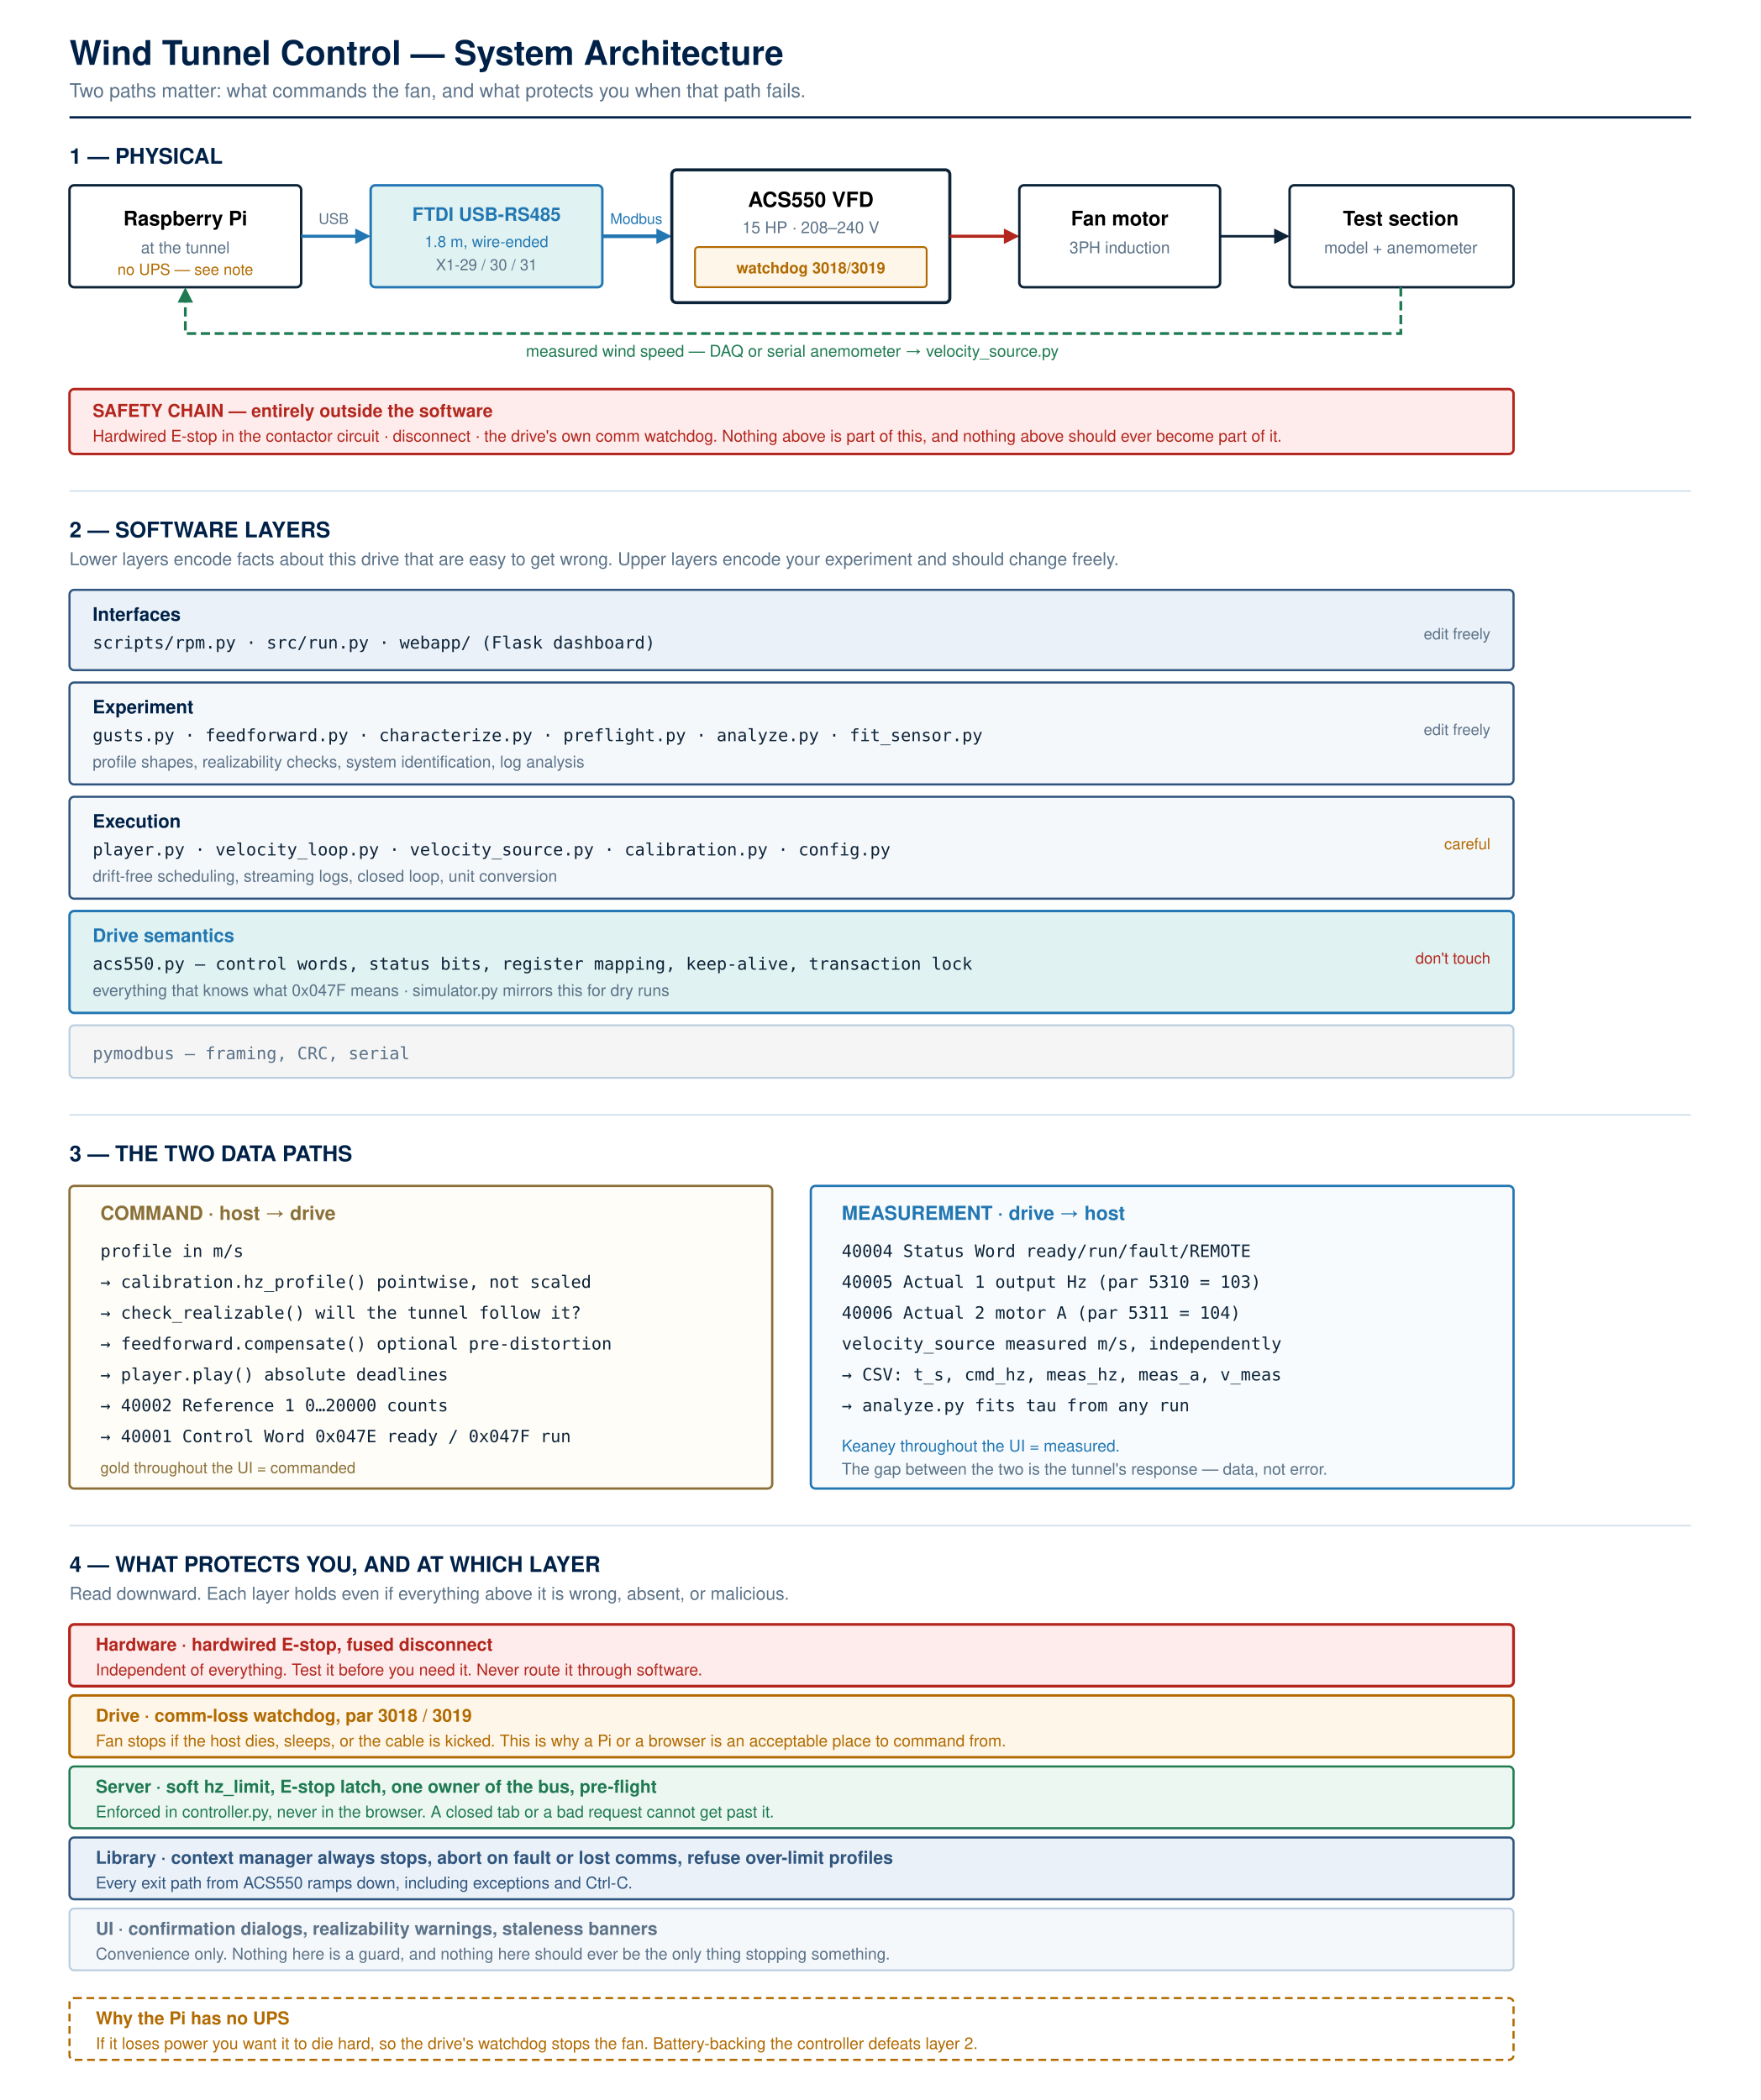
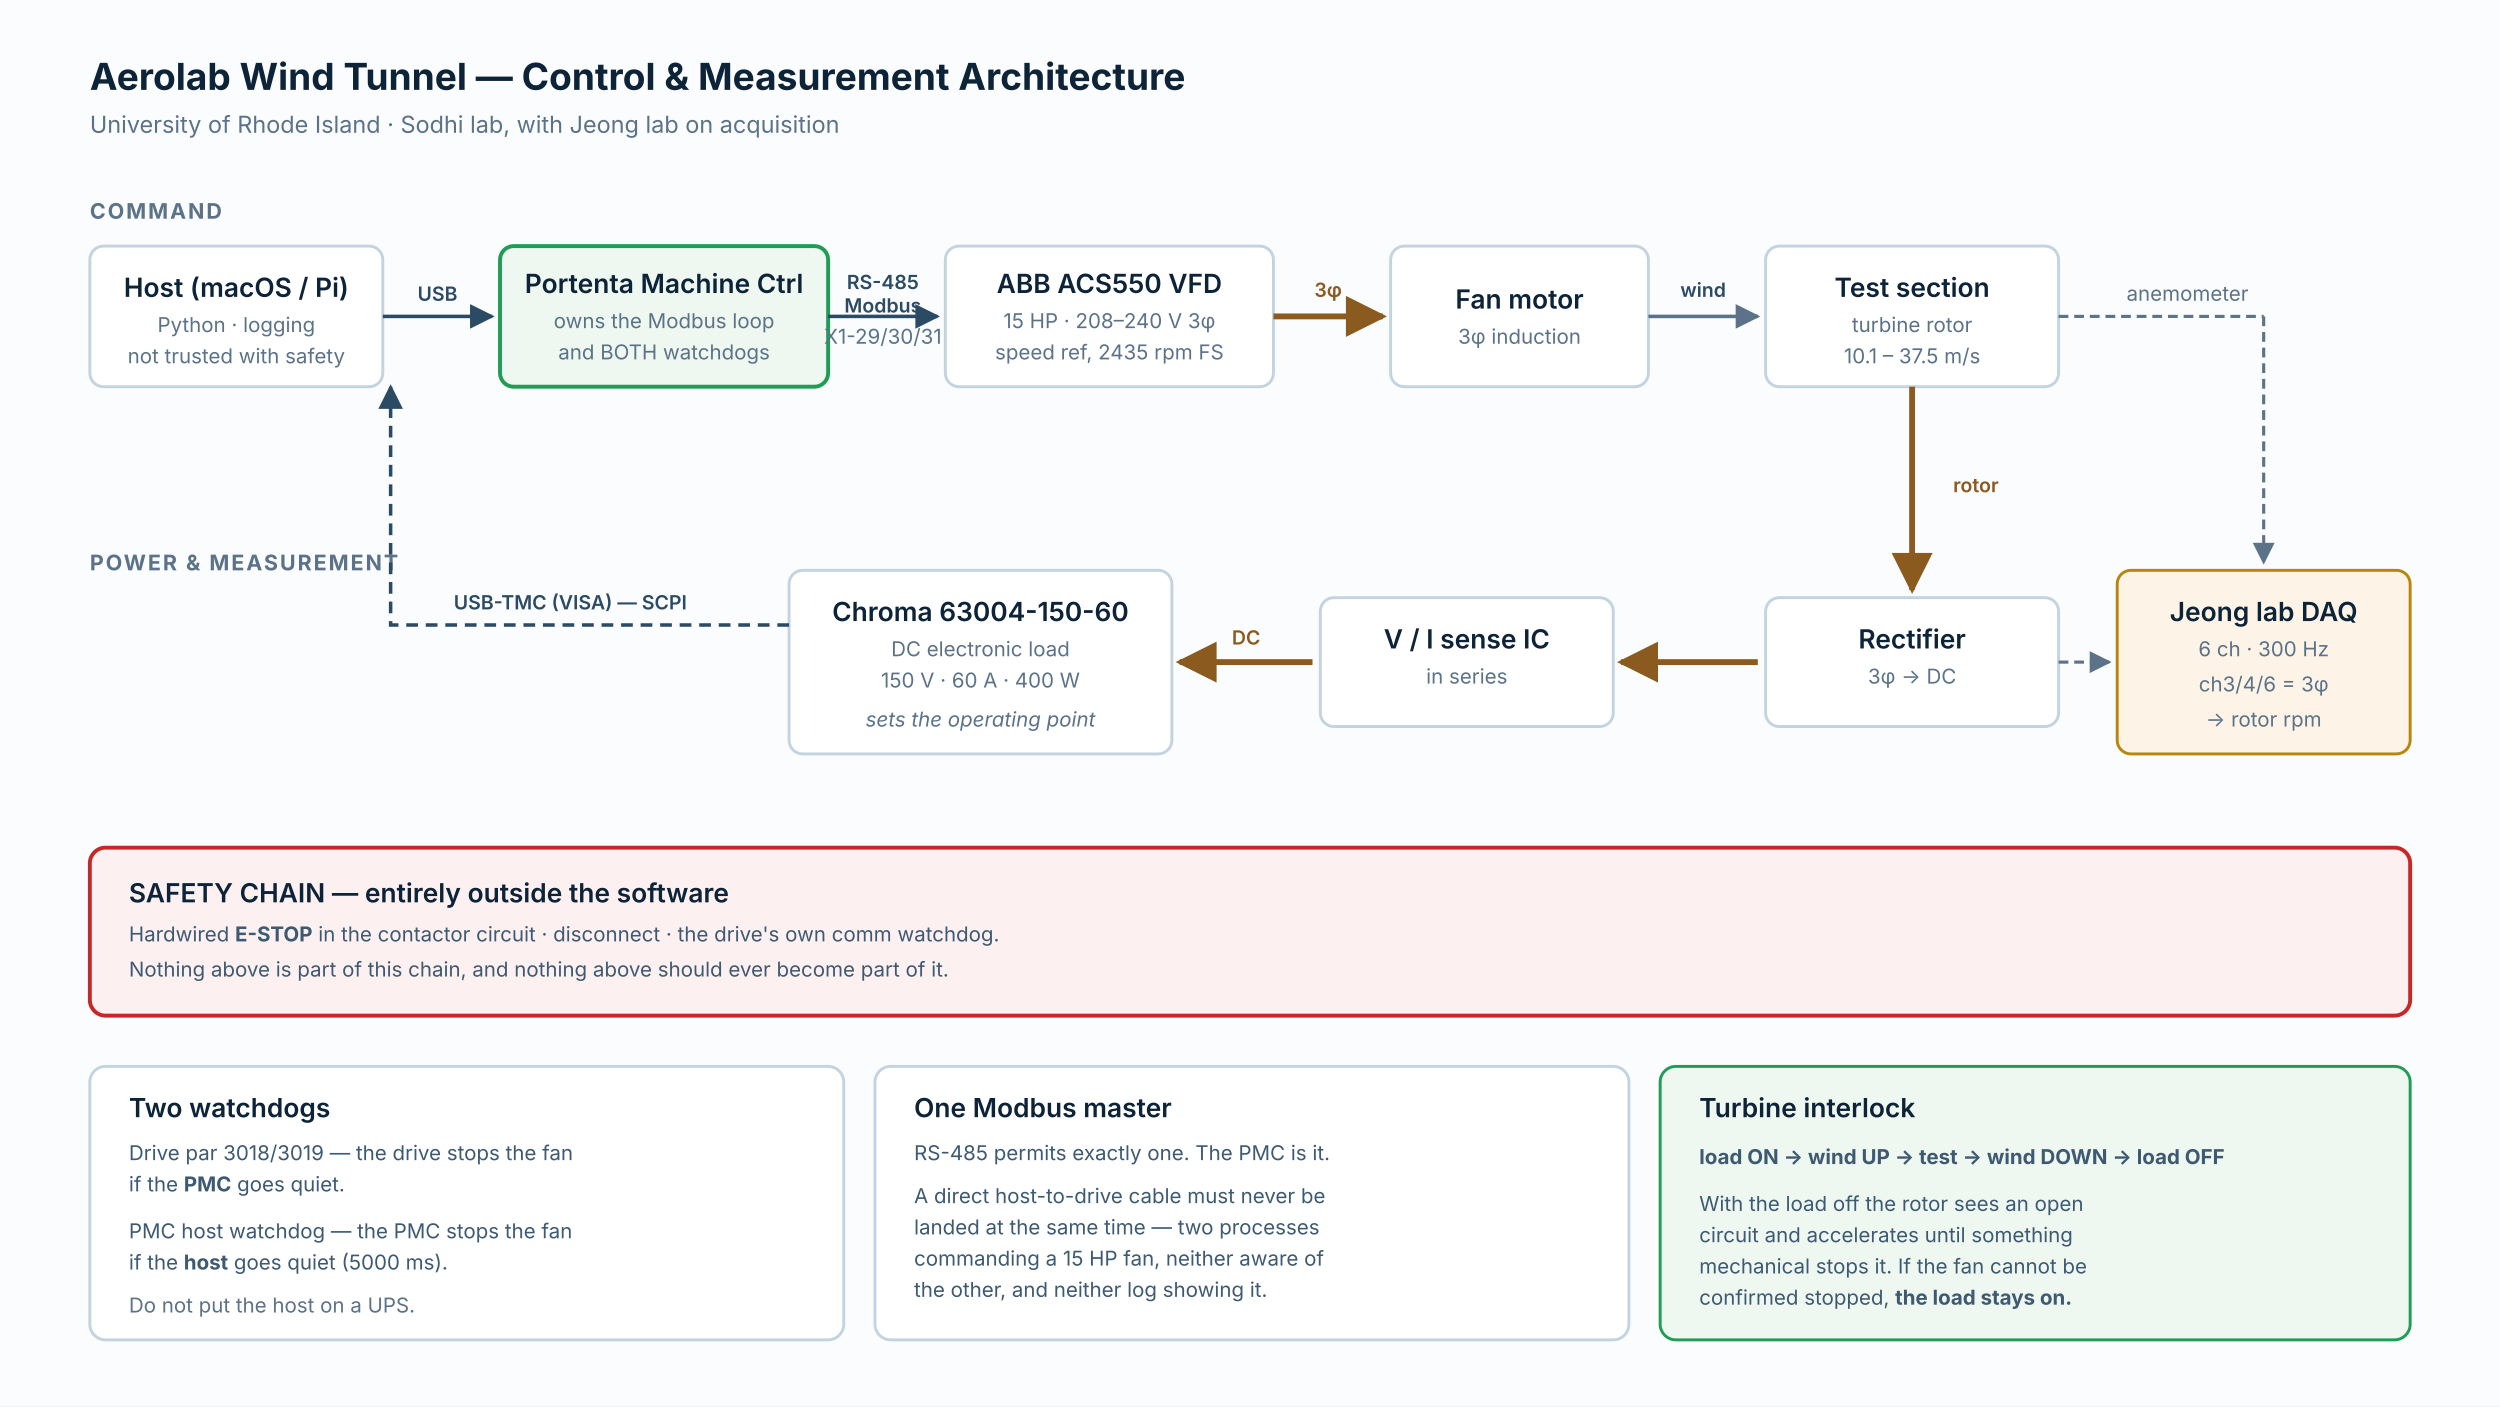
- <svg xmlns="http://www.w3.org/2000/svg" viewBox="0 0 1140 1360" width="1140" height="1360" font-family="Helvetica, Arial, sans-serif">
-   <rect width="1140" height="1360" fill="#ffffff" />
-   <text x="45" y="42" font-size="22" font-weight="700" fill="#002147">Wind Tunnel Control — System Architecture</text>
-   <text x="45" y="63" font-size="12.5" fill="#5b7288">Two paths matter: what commands the fan, and what protects you when that path fails.</text>
-   <line x1="45" y1="76" x2="1095" y2="76" stroke="#002147" stroke-width="1.5" />
-   <text x="45" y="106" font-size="14" font-weight="700" fill="#002147">1 — PHYSICAL</text>
-   <rect x="45" y="120" width="150" height="66" fill="#fff" stroke="#0d2338" stroke-width="1.6" rx="3" />
-   <text x="120" y="146" font-size="13" text-anchor="middle" font-weight="700">Raspberry Pi</text>
-   <text x="120" y="164" font-size="10.5" text-anchor="middle" fill="#5b7288">at the tunnel</text>
-   <text x="120" y="178" font-size="10" text-anchor="middle" fill="#b26a00">no UPS — see note</text>
-   <line x1="195" y1="153" x2="232" y2="153" stroke="#2277b3" stroke-width="2" />
-   <polygon points="240,153 230,148 230,158" fill="#2277b3" />
-   <text x="216" y="145" font-size="9.5" text-anchor="middle" fill="#5b7288">USB</text>
-   <rect x="240" y="120" width="150" height="66" fill="#e0f2f1" stroke="#2277b3" stroke-width="1.6" rx="3" />
-   <text x="315" y="143" font-size="12" text-anchor="middle" font-weight="700" fill="#2277b3">FTDI USB-RS485</text>
-   <text x="315" y="160" font-size="10" text-anchor="middle" fill="#2277b3">1.8 m, wire-ended</text>
-   <text x="315" y="175" font-size="10" text-anchor="middle" fill="#5b7288">X1-29 / 30 / 31</text>
-   <line x1="390" y1="153" x2="427" y2="153" stroke="#2277b3" stroke-width="2.4" />
-   <polygon points="435,153 425,148 425,158" fill="#2277b3" />
-   <text x="412" y="145" font-size="9.5" text-anchor="middle" fill="#2277b3">Modbus</text>
-   <rect x="435" y="110" width="180" height="86" fill="#fff" stroke="#0d2338" stroke-width="2" rx="3" />
-   <text x="525" y="134" font-size="13.5" text-anchor="middle" font-weight="700">ACS550 VFD</text>
-   <text x="525" y="151" font-size="10.5" text-anchor="middle" fill="#5b7288">15 HP · 208–240 V</text>
-   <rect x="450" y="160" width="150" height="26" fill="#fdf6e9" stroke="#b26a00" stroke-width="1.2" rx="2" />
-   <text x="525" y="177" font-size="10" text-anchor="middle" fill="#b26a00" font-weight="600">watchdog 3018/3019</text>
-   <line x1="615" y1="153" x2="652" y2="153" stroke="#b3261e" stroke-width="2" />
-   <polygon points="660,153 650,148 650,158" fill="#b3261e" />
-   <rect x="660" y="120" width="130" height="66" fill="#fff" stroke="#0d2338" stroke-width="1.6" rx="3" />
-   <text x="725" y="146" font-size="13" text-anchor="middle" font-weight="700">Fan motor</text>
-   <text x="725" y="164" font-size="10.5" text-anchor="middle" fill="#5b7288">3PH induction</text>
-   <line x1="790" y1="153" x2="827" y2="153" stroke="#0d2338" stroke-width="1.6" />
-   <polygon points="835,153 825,148 825,158" fill="#0d2338" />
-   <rect x="835" y="120" width="145" height="66" fill="#fff" stroke="#0d2338" stroke-width="1.6" rx="3" />
-   <text x="907" y="146" font-size="13" text-anchor="middle" font-weight="700">Test section</text>
-   <text x="907" y="164" font-size="10.5" text-anchor="middle" fill="#5b7288">model + anemometer</text>
-   <path d="M907 186 L907 216 L120 216 L120 194" fill="none" stroke="#1f7a52" stroke-width="1.8" stroke-dasharray="6 3" />
-   <polygon points="120,186 115,196 125,196" fill="#1f7a52" />
-   <text x="513" y="231" font-size="10.5" text-anchor="middle" fill="#1f7a52">measured wind speed — DAQ or serial anemometer → velocity_source.py</text>
-   <rect x="45" y="252" width="935" height="42" fill="#fdeceb" stroke="#b3261e" stroke-width="1.6" rx="3" />
-   <text x="60" y="270" font-size="11.5" font-weight="700" fill="#b3261e">SAFETY CHAIN — entirely outside the software</text>
-   <text x="60" y="286" font-size="10.5" fill="#b3261e">Hardwired E-stop in the contactor circuit · disconnect · the drive's own comm watchdog. Nothing above is part of this, and nothing above should ever become part of it.</text>
-   <line x1="45" y1="318" x2="1095" y2="318" stroke="#d3e0eb" />
-   <text x="45" y="348" font-size="14" font-weight="700" fill="#002147">2 — SOFTWARE LAYERS</text>
-   <text x="45" y="366" font-size="11.5" fill="#5b7288">Lower layers encode facts about this drive that are easy to get wrong. Upper layers encode your experiment and should change freely.</text>
-   <rect x="45" y="382" width="935" height="52" fill="#eaf1f8" stroke="#30557e" stroke-width="1.4" rx="3" />
-   <text x="60" y="402" font-size="12" font-weight="700" fill="#002147">Interfaces</text>
-   <text x="60" y="420" font-size="11" fill="#0d2338" font-family="ui-monospace,monospace">scripts/rpm.py · src/run.py · webapp/ (Flask dashboard)</text>
-   <text x="965" y="414" font-size="10" text-anchor="end" fill="#5b7288">edit freely</text>
-   <rect x="45" y="442" width="935" height="66" fill="#f5f8fb" stroke="#30557e" stroke-width="1.4" rx="3" />
-   <text x="60" y="462" font-size="12" font-weight="700" fill="#002147">Experiment</text>
-   <text x="60" y="480" font-size="11" fill="#0d2338" font-family="ui-monospace,monospace">gusts.py · feedforward.py · characterize.py · preflight.py · analyze.py · fit_sensor.py</text>
-   <text x="60" y="497" font-size="10.5" fill="#5b7288">profile shapes, realizability checks, system identification, log analysis</text>
-   <text x="965" y="476" font-size="10" text-anchor="end" fill="#5b7288">edit freely</text>
-   <rect x="45" y="516" width="935" height="66" fill="#f5f8fb" stroke="#30557e" stroke-width="1.4" rx="3" />
-   <text x="60" y="536" font-size="12" font-weight="700" fill="#002147">Execution</text>
-   <text x="60" y="554" font-size="11" fill="#0d2338" font-family="ui-monospace,monospace">player.py · velocity_loop.py · velocity_source.py · calibration.py · config.py</text>
-   <text x="60" y="571" font-size="10.5" fill="#5b7288">drift-free scheduling, streaming logs, closed loop, unit conversion</text>
-   <text x="965" y="550" font-size="10" text-anchor="end" fill="#b26a00">careful</text>
-   <rect x="45" y="590" width="935" height="66" fill="#e0f2f1" stroke="#2277b3" stroke-width="1.6" rx="3" />
-   <text x="60" y="610" font-size="12" font-weight="700" fill="#2277b3">Drive semantics</text>
-   <text x="60" y="628" font-size="11" fill="#0d2338" font-family="ui-monospace,monospace">acs550.py — control words, status bits, register mapping, keep-alive, transaction lock</text>
-   <text x="60" y="645" font-size="10.5" fill="#5b7288">everything that knows what 0x047F means · simulator.py mirrors this for dry runs</text>
-   <text x="965" y="624" font-size="10" text-anchor="end" fill="#b3261e">don't touch</text>
-   <rect x="45" y="664" width="935" height="34" fill="#f5f5f5" stroke="#b9cddf" stroke-width="1.2" rx="3" />
-   <text x="60" y="686" font-size="11" fill="#5b7288" font-family="ui-monospace,monospace">pymodbus — framing, CRC, serial</text>
-   <line x1="45" y1="722" x2="1095" y2="722" stroke="#d3e0eb" />
-   <text x="45" y="752" font-size="14" font-weight="700" fill="#002147">3 — THE TWO DATA PATHS</text>
-   <rect x="45" y="768" width="455" height="196" fill="#fffdf7" stroke="#8a7038" stroke-width="1.5" rx="3" />
-   <text x="65" y="790" font-size="12.5" font-weight="700" fill="#8a7038">COMMAND  ·  host → drive</text>
-   <g font-family="ui-monospace,monospace" font-size="11" fill="#0d2338">
-     <text x="65" y="814">profile in m/s</text>
-     <text x="65" y="834">  → calibration.hz_profile()   pointwise, not scaled</text>
-     <text x="65" y="854">  → check_realizable()         will the tunnel follow it?</text>
-     <text x="65" y="874">  → feedforward.compensate()   optional pre-distortion</text>
-     <text x="65" y="894">  → player.play()              absolute deadlines</text>
-     <text x="65" y="914">  → 40002 Reference 1          0…20000 counts</text>
-     <text x="65" y="934">  → 40001 Control Word         0x047E ready / 0x047F run</text>
-   </g>
-   <text x="65" y="954" font-size="10" fill="#8a7038">gold throughout the UI = commanded</text>
-   <rect x="525" y="768" width="455" height="196" fill="#f7fbfd" stroke="#2277b3" stroke-width="1.5" rx="3" />
-   <text x="545" y="790" font-size="12.5" font-weight="700" fill="#2277b3">MEASUREMENT  ·  drive → host</text>
-   <g font-family="ui-monospace,monospace" font-size="11" fill="#0d2338">
-     <text x="545" y="814">40004 Status Word     ready/run/fault/REMOTE</text>
-     <text x="545" y="834">40005 Actual 1        output Hz    (par 5310 = 103)</text>
-     <text x="545" y="854">40006 Actual 2        motor A      (par 5311 = 104)</text>
-     <text x="545" y="874">velocity_source       measured m/s, independently</text>
-     <text x="545" y="894">  → CSV: t_s, cmd_hz, meas_hz, meas_a, v_meas</text>
-     <text x="545" y="914">  → analyze.py          fits tau from any run</text>
-   </g>
-   <text x="545" y="940" font-size="10.5" fill="#2277b3">Keaney throughout the UI = measured.</text>
-   <text x="545" y="955" font-size="10.5" fill="#5b7288">The gap between the two is the tunnel's response — data, not error.</text>
-   <line x1="45" y1="988" x2="1095" y2="988" stroke="#d3e0eb" />
-   <text x="45" y="1018" font-size="14" font-weight="700" fill="#002147">4 — WHAT PROTECTS YOU, AND AT WHICH LAYER</text>
-   <text x="45" y="1036" font-size="11.5" fill="#5b7288">Read downward. Each layer holds even if everything above it is wrong, absent, or malicious.</text>
-   <rect x="45" y="1052" width="935" height="40" fill="#fdeceb" stroke="#b3261e" stroke-width="1.8" rx="3" />
-   <text x="62" y="1069" font-size="11.5" font-weight="700" fill="#b3261e">Hardware · hardwired E-stop, fused disconnect</text>
-   <text x="62" y="1085" font-size="10.5" fill="#b3261e">Independent of everything. Test it before you need it. Never route it through software.</text>
-   <rect x="45" y="1098" width="935" height="40" fill="#fdf6e9" stroke="#b26a00" stroke-width="1.6" rx="3" />
-   <text x="62" y="1115" font-size="11.5" font-weight="700" fill="#b26a00">Drive · comm-loss watchdog, par 3018 / 3019</text>
-   <text x="62" y="1131" font-size="10.5" fill="#b26a00">Fan stops if the host dies, sleeps, or the cable is kicked. This is why a Pi or a browser is an acceptable place to command from.</text>
-   <rect x="45" y="1144" width="935" height="40" fill="#edf7f2" stroke="#1f7a52" stroke-width="1.4" rx="3" />
-   <text x="62" y="1161" font-size="11.5" font-weight="700" fill="#1f7a52">Server · soft hz_limit, E-stop latch, one owner of the bus, pre-flight</text>
-   <text x="62" y="1177" font-size="10.5" fill="#1f7a52">Enforced in controller.py, never in the browser. A closed tab or a bad request cannot get past it.</text>
-   <rect x="45" y="1190" width="935" height="40" fill="#eaf1f8" stroke="#30557e" stroke-width="1.4" rx="3" />
-   <text x="62" y="1207" font-size="11.5" font-weight="700" fill="#30557e">Library · context manager always stops, abort on fault or lost comms, refuse over-limit profiles</text>
-   <text x="62" y="1223" font-size="10.5" fill="#30557e">Every exit path from ACS550 ramps down, including exceptions and Ctrl-C.</text>
-   <rect x="45" y="1236" width="935" height="40" fill="#f5f8fb" stroke="#b9cddf" stroke-width="1.2" rx="3" />
-   <text x="62" y="1253" font-size="11.5" font-weight="700" fill="#5b7288">UI · confirmation dialogs, realizability warnings, staleness banners</text>
-   <text x="62" y="1269" font-size="10.5" fill="#5b7288">Convenience only. Nothing here is a guard, and nothing here should ever be the only thing stopping something.</text>
-   <rect x="45" y="1294" width="935" height="40" fill="#fff" stroke="#b26a00" stroke-width="1.4" rx="3" stroke-dasharray="5 3" />
-   <text x="62" y="1311" font-size="11.5" font-weight="700" fill="#b26a00">Why the Pi has no UPS</text>
-   <text x="62" y="1327" font-size="10.5" fill="#b26a00">If it loses power you want it to die hard, so the drive's watchdog stops the fan. Battery-backing the controller defeats layer 2.</text>
+ <svg xmlns="http://www.w3.org/2000/svg" viewBox="0 0 1280 720" width="1280" height="720" font-family="Inter, Helvetica Neue, Arial, sans-serif">
+   <defs>
+     <marker id="a" viewBox="0 0 10 10" refX="9" refY="5" markerWidth="7" markerHeight="7" orient="auto">
+       <path d="M0 0 L10 5 L0 10 z" fill="#2b4a63" />
+     </marker>
+     <marker id="ap" viewBox="0 0 10 10" refX="9" refY="5" markerWidth="7" markerHeight="7" orient="auto">
+       <path d="M0 0 L10 5 L0 10 z" fill="#8a5a1f" />
+     </marker>
+     <marker id="ad" viewBox="0 0 10 10" refX="9" refY="5" markerWidth="7" markerHeight="7" orient="auto">
+       <path d="M0 0 L10 5 L0 10 z" fill="#5b7288" />
+     </marker>
+     <style>
+       .t{font-size:13.5px;fill:#0d2338;font-weight:600}
+       .s{font-size:10.5px;fill:#5b7288}
+       .lbl{font-size:10px;fill:#2b4a63;font-weight:600}
+       .lblp{font-size:10px;fill:#8a5a1f;font-weight:600}
+       .box{fill:#fff;stroke:#c3d3e0;stroke-width:1.5;rx:7}
+       .safe{fill:#eef7f0;stroke:#1f9d55;stroke-width:2}
+       .warn{fill:#fdf4e7;stroke:#b8860b;stroke-width:1.5}
+       .h{font-size:19px;fill:#0d2338;font-weight:700}
+       .sub{font-size:12px;fill:#5b7288}
+       .note{font-size:10.5px;fill:#3d5a72}
+       .cap{font-size:11px;font-weight:700;fill:#5b7288;letter-spacing:.09em}
+     </style>
+   </defs>
+   <rect width="1280" height="720" fill="#fbfcfd" />
+   <text x="46" y="46" class="h">Aerolab Wind Tunnel — Control &amp; Measurement Architecture</text>
+   <text x="46" y="68" class="sub">University of Rhode Island · Sodhi lab, with Jeong lab on acquisition</text>
+   <text x="46" y="112" class="cap">COMMAND</text>
+   <rect class="box" x="46" y="126" width="150" height="72" />
+   <text x="121" y="152" class="t" text-anchor="middle">Host (macOS / Pi)</text>
+   <text x="121" y="170" class="s" text-anchor="middle">Python · logging</text>
+   <text x="121" y="186" class="s" text-anchor="middle" fill="#b03030">not trusted with safety</text>
+   <rect class="safe" x="256" y="126" width="168" height="72" rx="7" />
+   <text x="340" y="150" class="t" text-anchor="middle">Portenta Machine Ctrl</text>
+   <text x="340" y="168" class="s" text-anchor="middle">owns the Modbus loop</text>
+   <text x="340" y="184" class="s" text-anchor="middle" fill="#1f7a44">and BOTH watchdogs</text>
+   <rect class="box" x="484" y="126" width="168" height="72" />
+   <text x="568" y="150" class="t" text-anchor="middle">ABB ACS550 VFD</text>
+   <text x="568" y="168" class="s" text-anchor="middle">15 HP · 208–240 V 3φ</text>
+   <text x="568" y="184" class="s" text-anchor="middle">speed ref, 2435 rpm FS</text>
+   <rect class="box" x="712" y="126" width="132" height="72" />
+   <text x="778" y="158" class="t" text-anchor="middle">Fan motor</text>
+   <text x="778" y="176" class="s" text-anchor="middle">3φ induction</text>
+   <rect class="box" x="904" y="126" width="150" height="72" />
+   <text x="979" y="152" class="t" text-anchor="middle">Test section</text>
+   <text x="979" y="170" class="s" text-anchor="middle">turbine rotor</text>
+   <text x="979" y="186" class="s" text-anchor="middle">10.1 – 37.5 m/s</text>
+   <line x1="196" y1="162" x2="252" y2="162" stroke="#2b4a63" stroke-width="1.8" marker-end="url(#a)" />
+   <text x="224" y="154" class="lbl" text-anchor="middle">USB</text>
+   <line x1="424" y1="162" x2="480" y2="162" stroke="#2b4a63" stroke-width="1.8" marker-end="url(#a)" />
+   <text x="452" y="148" class="lbl" text-anchor="middle">RS-485</text>
+   <text x="452" y="160" class="lbl" text-anchor="middle">Modbus</text>
+   <text x="452" y="176" class="s" text-anchor="middle">X1-29/30/31</text>
+   <line x1="652" y1="162" x2="708" y2="162" stroke="#8a5a1f" stroke-width="3" marker-end="url(#ap)" />
+   <text x="680" y="152" class="lblp" text-anchor="middle">3φ</text>
+   <line x1="844" y1="162" x2="900" y2="162" stroke="#5b7288" stroke-width="1.8" marker-end="url(#ad)" />
+   <text x="872" y="152" class="lbl" text-anchor="middle">wind</text>
+   <text x="46" y="292" class="cap">POWER &amp; MEASUREMENT</text>
+   <rect class="box" x="904" y="306" width="150" height="66" />
+   <text x="979" y="332" class="t" text-anchor="middle">Rectifier</text>
+   <text x="979" y="350" class="s" text-anchor="middle">3φ → DC</text>
+   <rect class="box" x="676" y="306" width="150" height="66" />
+   <text x="751" y="332" class="t" text-anchor="middle">V / I sense IC</text>
+   <text x="751" y="350" class="s" text-anchor="middle">in series</text>
+   <rect class="box" x="404" y="292" width="196" height="94" />
+   <text x="502" y="318" class="t" text-anchor="middle">Chroma 63004-150-60</text>
+   <text x="502" y="336" class="s" text-anchor="middle">DC electronic load</text>
+   <text x="502" y="352" class="s" text-anchor="middle">150 V · 60 A · 400 W</text>
+   <text x="502" y="372" class="s" text-anchor="middle" font-style="italic">sets the operating point</text>
+   <line x1="979" y1="198" x2="979" y2="302" stroke="#8a5a1f" stroke-width="3" marker-end="url(#ap)" />
+   <text x="1000" y="252" class="lblp">rotor</text>
+   <line x1="900" y1="339" x2="830" y2="339" stroke="#8a5a1f" stroke-width="3" marker-end="url(#ap)" />
+   <line x1="672" y1="339" x2="604" y2="339" stroke="#8a5a1f" stroke-width="3" marker-end="url(#ap)" />
+   <text x="638" y="330" class="lblp" text-anchor="middle">DC</text>
+   <path d="M404 320 L200 320 L200 198" fill="none" stroke="#2b4a63" stroke-width="1.8" stroke-dasharray="6 4" marker-end="url(#a)" />
+   <text x="292" y="312" class="lbl" text-anchor="middle">USB-TMC (VISA) — SCPI</text>
+   <rect class="warn" x="1084" y="292" width="150" height="94" rx="7" />
+   <text x="1159" y="318" class="t" text-anchor="middle">Jeong lab DAQ</text>
+   <text x="1159" y="336" class="s" text-anchor="middle">6 ch · 300 Hz</text>
+   <text x="1159" y="354" class="s" text-anchor="middle">ch3/4/6 = 3φ</text>
+   <text x="1159" y="372" class="s" text-anchor="middle" fill="#8a6d1f">→ rotor rpm</text>
+   <line x1="1054" y1="339" x2="1080" y2="339" stroke="#5b7288" stroke-width="1.6" stroke-dasharray="5 3" marker-end="url(#ad)" />
+   <line x1="1054" y1="162" x2="1159" y2="162" stroke="#5b7288" stroke-width="1.6" stroke-dasharray="5 3" />
+   <line x1="1159" y1="162" x2="1159" y2="288" stroke="#5b7288" stroke-width="1.6" stroke-dasharray="5 3" marker-end="url(#ad)" />
+   <text x="1120" y="154" class="s" text-anchor="middle">anemometer</text>
+   <rect x="46" y="434" width="1188" height="86" rx="8" fill="#fdf0f0" stroke="#c62828" stroke-width="2" />
+   <text x="66" y="462" class="t" fill="#8b1a1a">SAFETY CHAIN — entirely outside the software</text>
+   <text x="66" y="482" class="note">Hardwired <tspan font-weight="700">E-STOP</tspan> in the contactor circuit · disconnect · the drive's own comm watchdog.</text>
+   <text x="66" y="500" class="note">Nothing above is part of this chain, and nothing above should ever become part of it.</text>
+   <rect x="46" y="546" width="386" height="140" rx="8" fill="#fff" stroke="#c3d3e0" stroke-width="1.5" />
+   <text x="66" y="572" class="t">Two watchdogs</text>
+   <text x="66" y="594" class="note">Drive par 3018/3019 — the drive stops the fan</text>
+   <text x="66" y="610" class="note">if the <tspan font-weight="700">PMC</tspan> goes quiet.</text>
+   <text x="66" y="634" class="note">PMC host watchdog — the PMC stops the fan</text>
+   <text x="66" y="650" class="note">if the <tspan font-weight="700">host</tspan> goes quiet (5000 ms).</text>
+   <text x="66" y="672" class="s">Do not put the host on a UPS.</text>
+   <rect x="448" y="546" width="386" height="140" rx="8" fill="#fff" stroke="#c3d3e0" stroke-width="1.5" />
+   <text x="468" y="572" class="t">One Modbus master</text>
+   <text x="468" y="594" class="note">RS-485 permits exactly one. The PMC is it.</text>
+   <text x="468" y="616" class="note">A direct host-to-drive cable must never be</text>
+   <text x="468" y="632" class="note">landed at the same time — two processes</text>
+   <text x="468" y="648" class="note">commanding a 15 HP fan, neither aware of</text>
+   <text x="468" y="664" class="note">the other, and neither log showing it.</text>
+   <rect x="850" y="546" width="384" height="140" rx="8" fill="#eef7f0" stroke="#1f9d55" stroke-width="1.5" />
+   <text x="870" y="572" class="t">Turbine interlock</text>
+   <text x="870" y="596" class="note" font-weight="700">load ON → wind UP → test → wind DOWN → load OFF</text>
+   <text x="870" y="620" class="note">With the load off the rotor sees an open</text>
+   <text x="870" y="636" class="note">circuit and accelerates until something</text>
+   <text x="870" y="652" class="note">mechanical stops it. If the fan cannot be</text>
+   <text x="870" y="668" class="note">confirmed stopped, <tspan font-weight="700">the load stays on.</tspan>
+   </text>
</svg>
